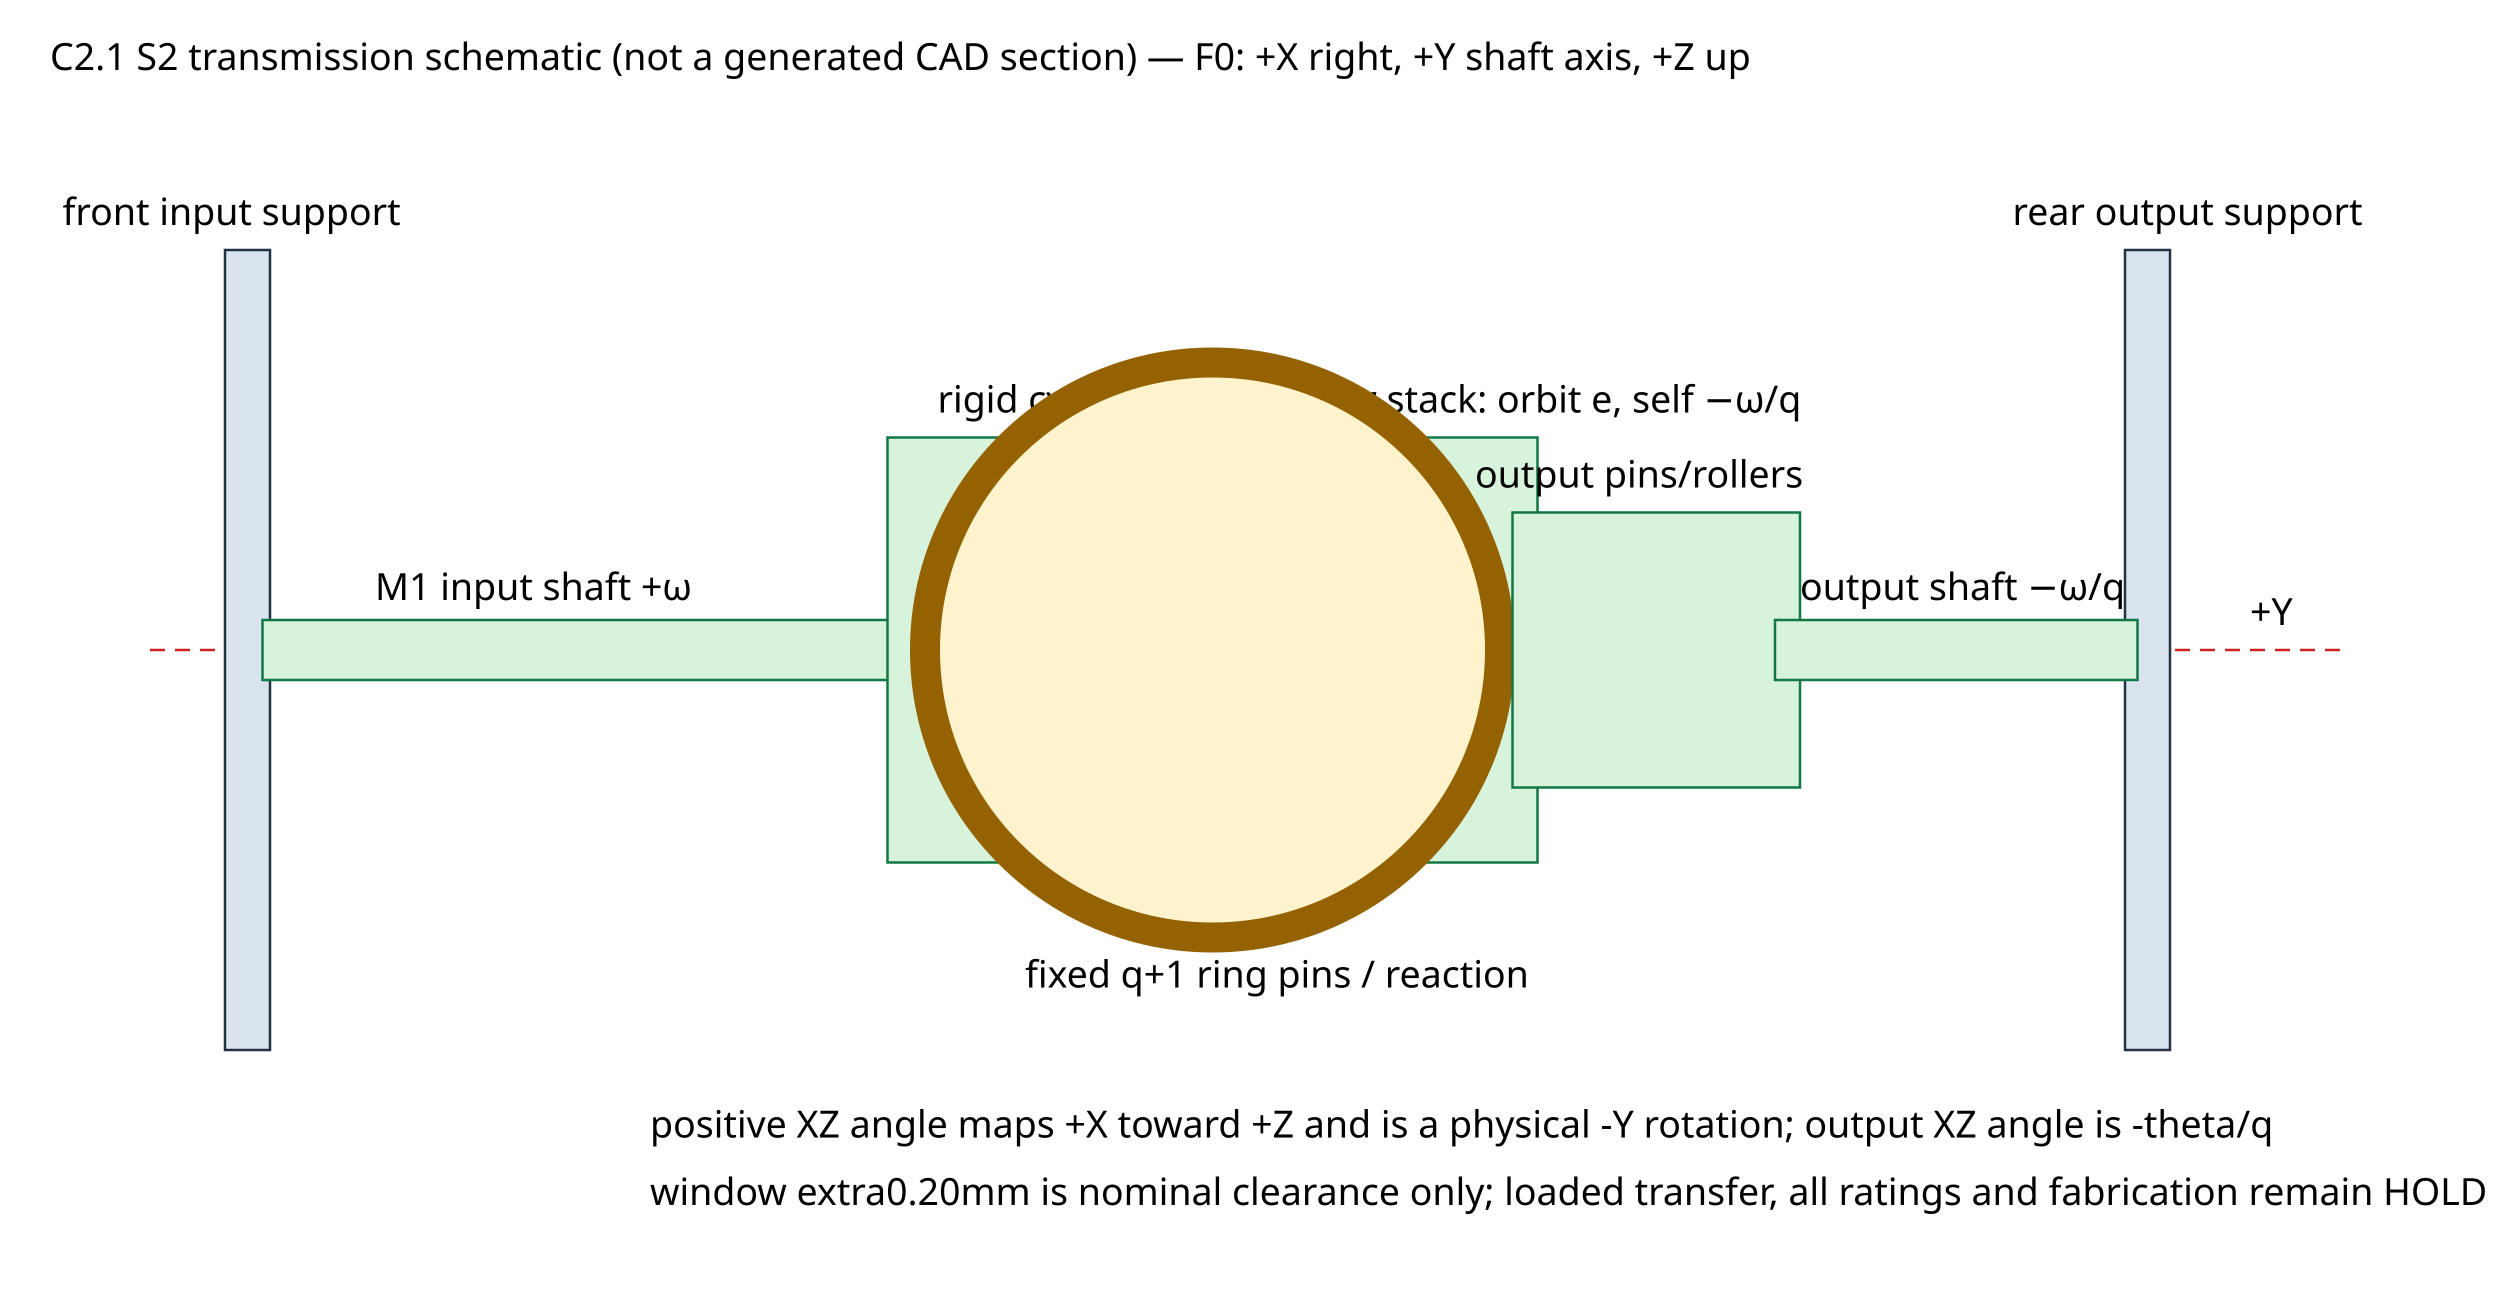
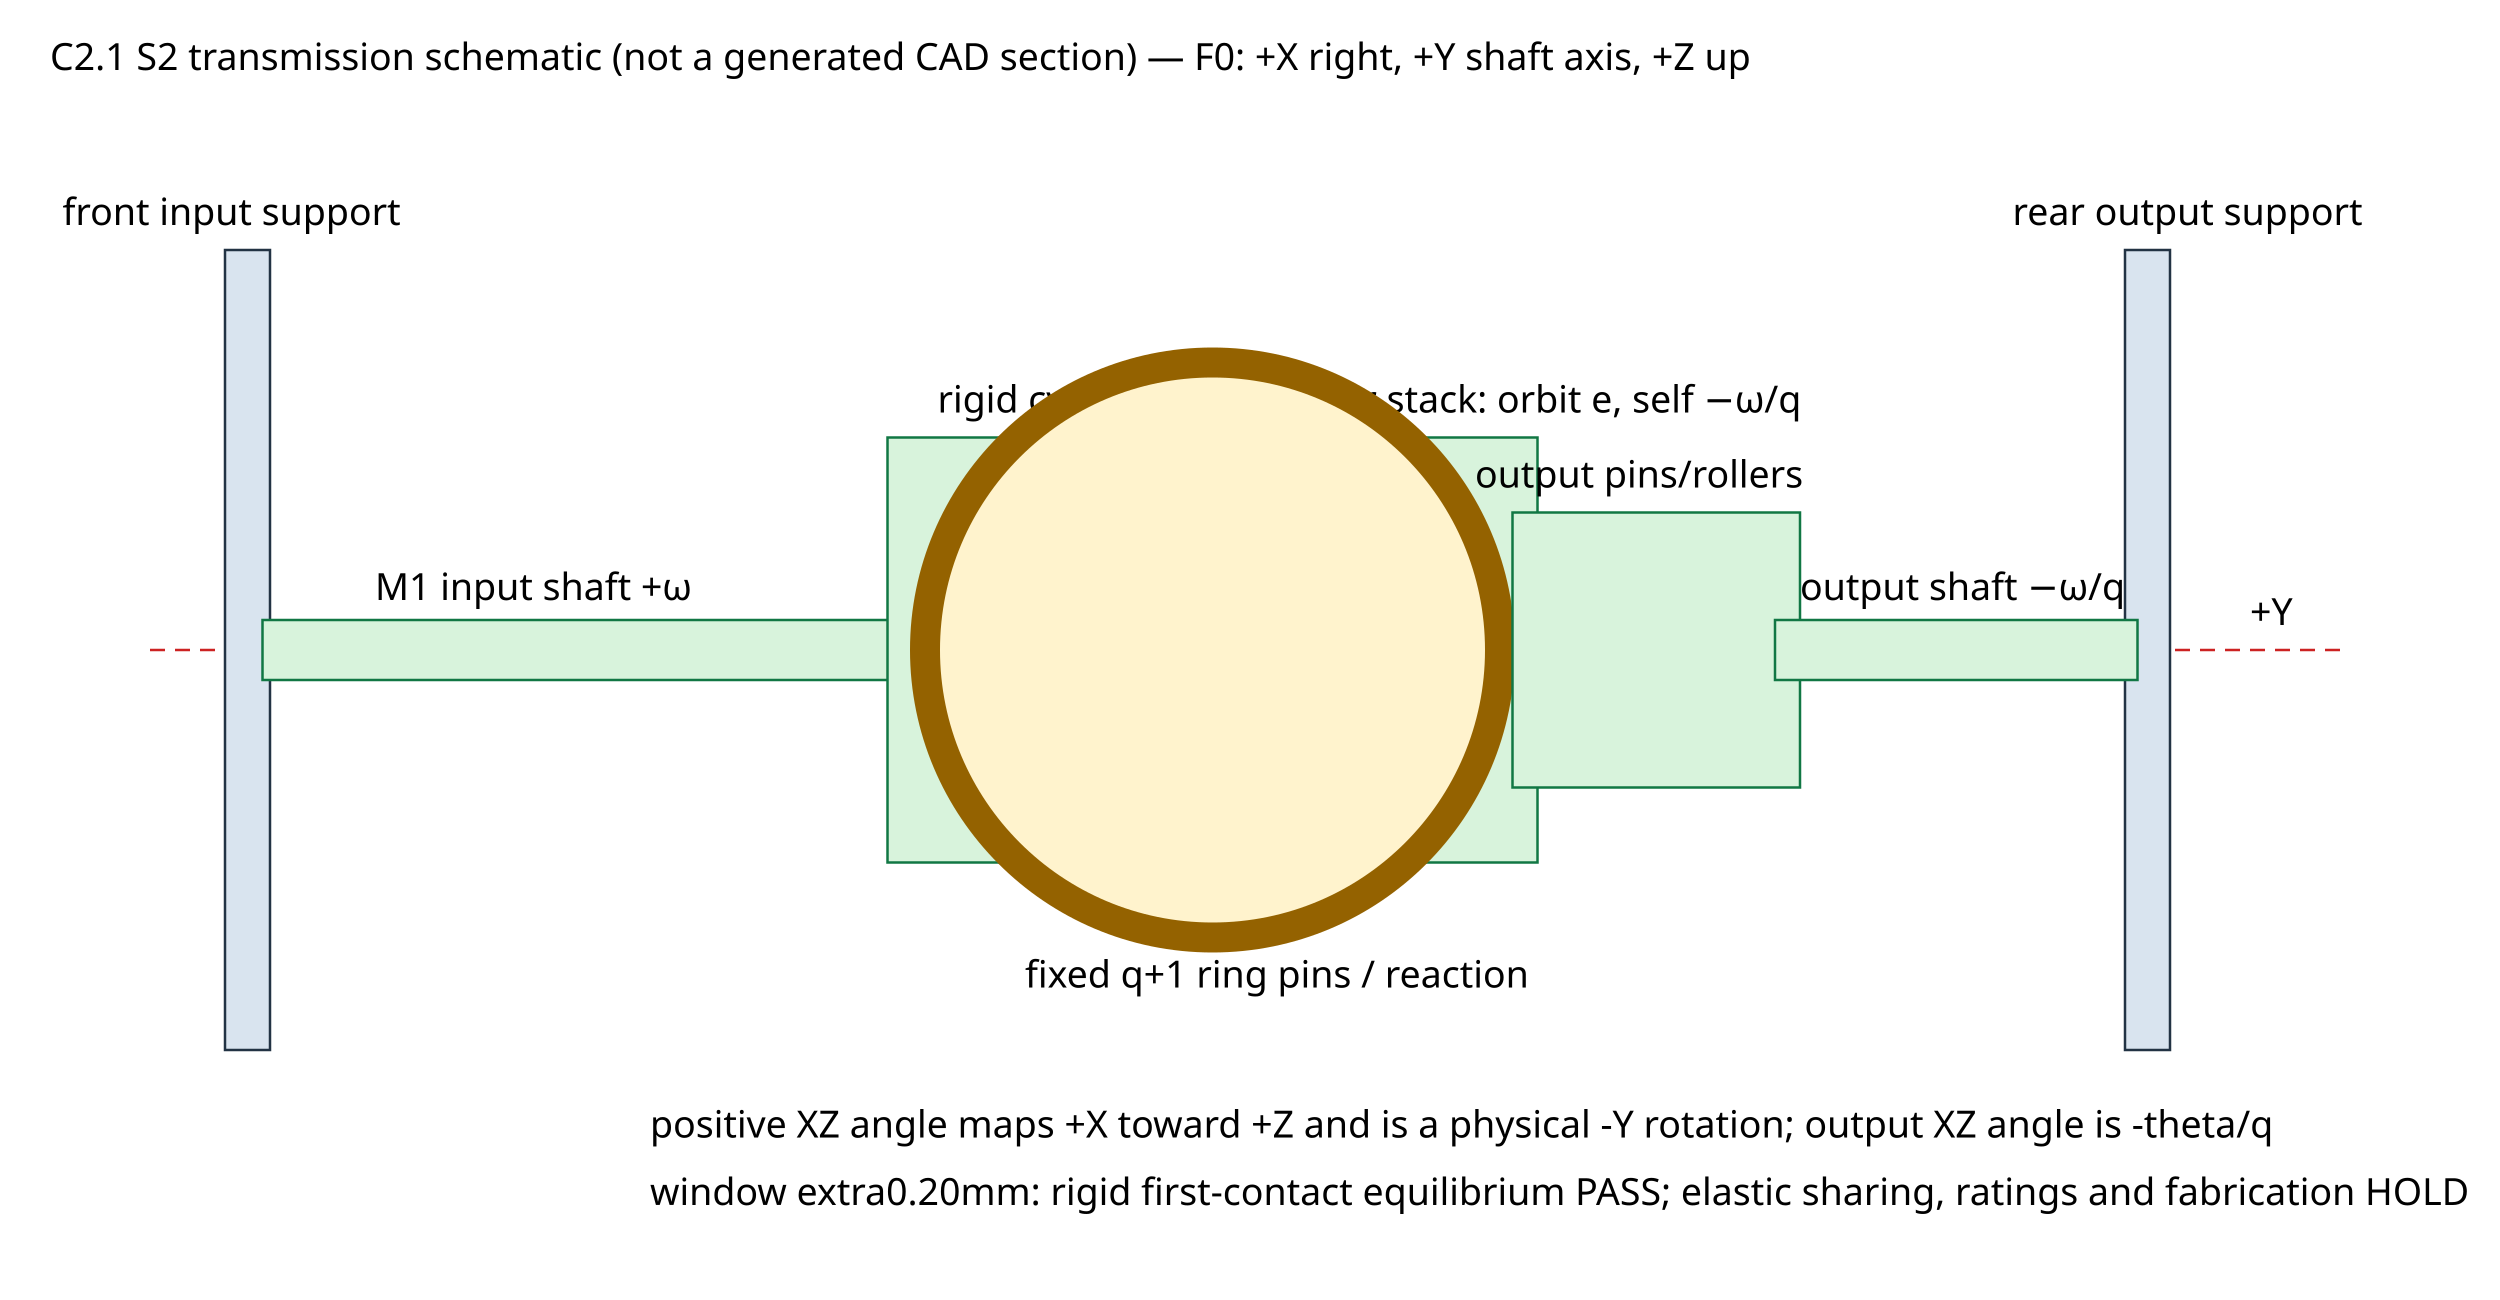
<svg xmlns="http://www.w3.org/2000/svg" width="1000" height="520" viewBox="0 0 1000 520">
  <style>text{font:15px sans-serif}.hold{fill:#fff3cd;stroke:#946200}.metal{fill:#d9e4ef;stroke:#234}.move{fill:#d8f3dc;stroke:#174}.axis{stroke:#c22;stroke-dasharray:6 4}</style>
  <text x="20" y="28">C2.1 S2 transmission schematic (not a generated CAD section) — F0: +X right, +Y shaft axis, +Z up</text>
  <line class="axis" x1="60" y1="260" x2="940" y2="260" />
  <text x="900" y="250">+Y</text>
  <rect class="metal" x="90" y="100" width="18" height="320" />
  <text x="25" y="90">front input support</text>
  <rect class="metal" x="850" y="100" width="18" height="320" />
  <text x="805" y="90">rear output support</text>
  <rect class="move" x="105" y="248" width="290" height="24" />
  <text x="150" y="240">M1 input shaft +ω</text>
  <rect class="move" x="355" y="175" width="260" height="170" />
  <text x="375" y="165">rigid cycloid + hook rotor stack: orbit e, self −ω/q</text>
  <circle class="hold" cx="485" cy="260" r="115" fill="none" stroke-width="12" />
  <text x="410" y="395">fixed q+1 ring pins / reaction</text>
  <rect class="move" x="605" y="205" width="115" height="110" />
  <text x="590" y="195">output pins/rollers</text>
  <rect class="move" x="710" y="248" width="145" height="24" />
  <text x="720" y="240">output shaft −ω/q</text>
  <text x="260" y="455">positive XZ angle maps +X toward +Z and is a physical -Y rotation; output XZ angle is -theta/q</text>
-   <text x="260" y="482">window extra0.20mm is nominal clearance only; loaded transfer, all ratings and fabrication remain HOLD</text>
+   <text x="260" y="482">window extra0.20mm: rigid first-contact equilibrium PASS; elastic sharing, ratings and fabrication HOLD</text>
</svg>
